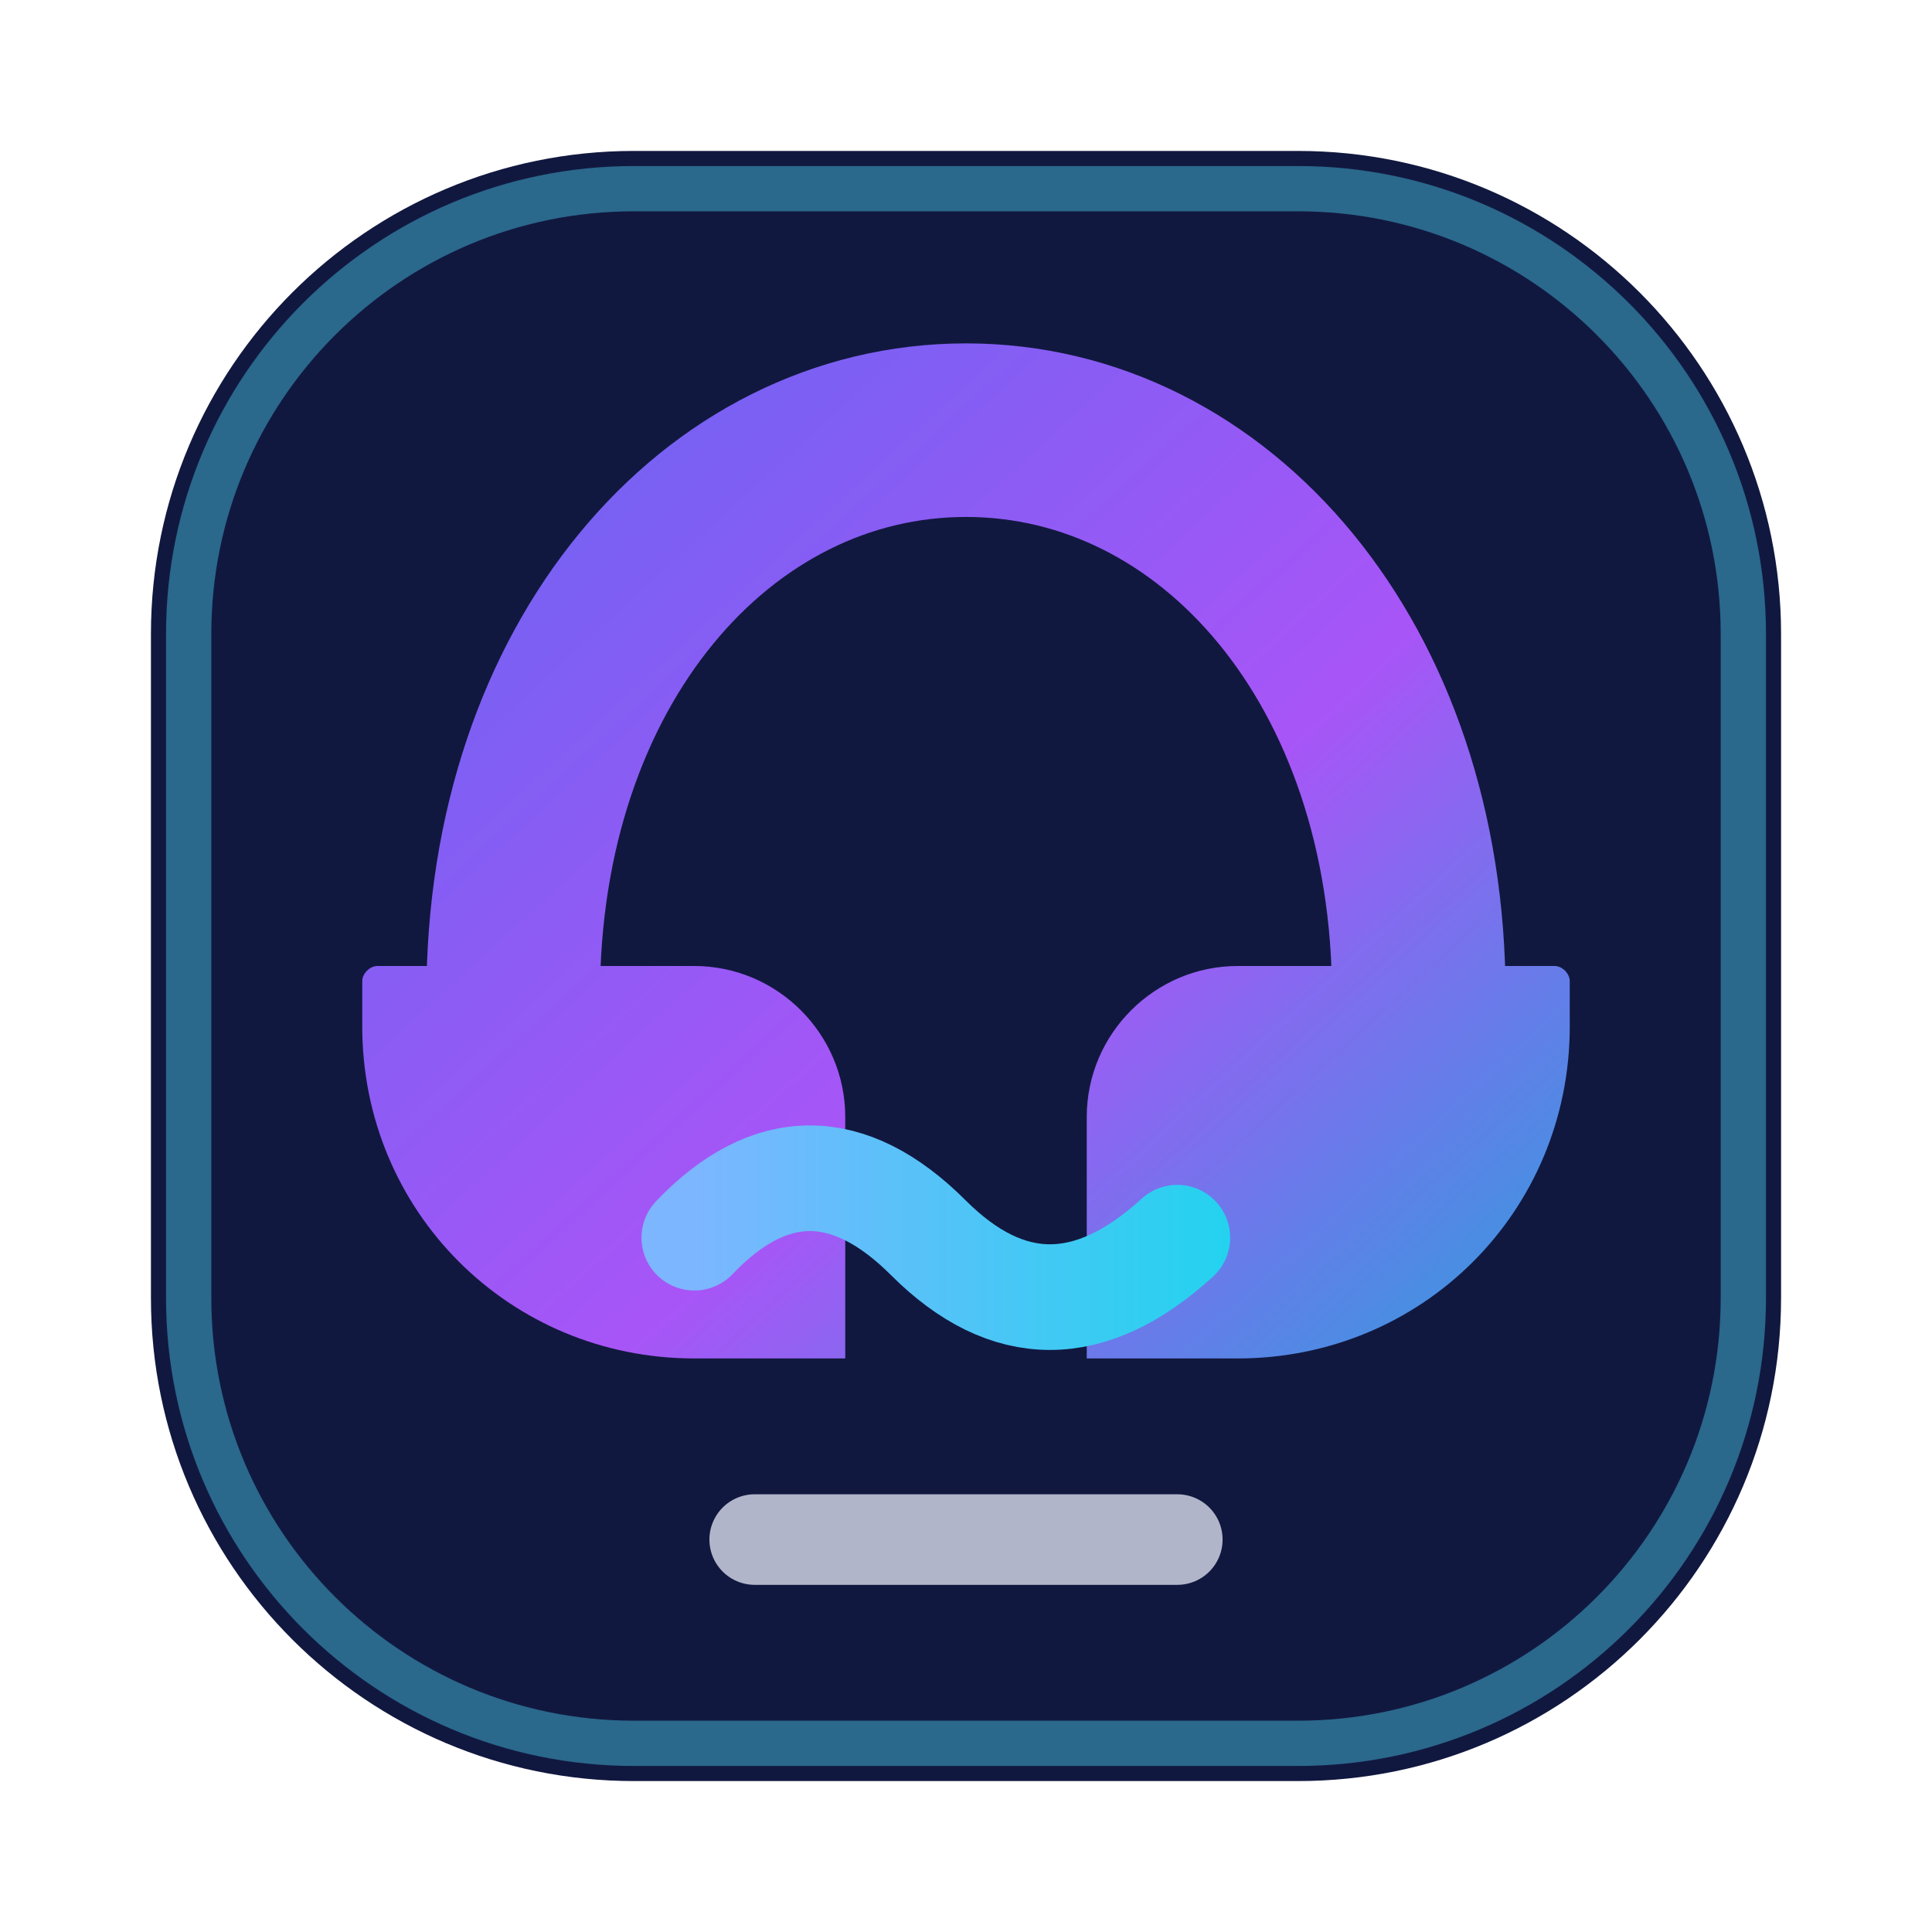
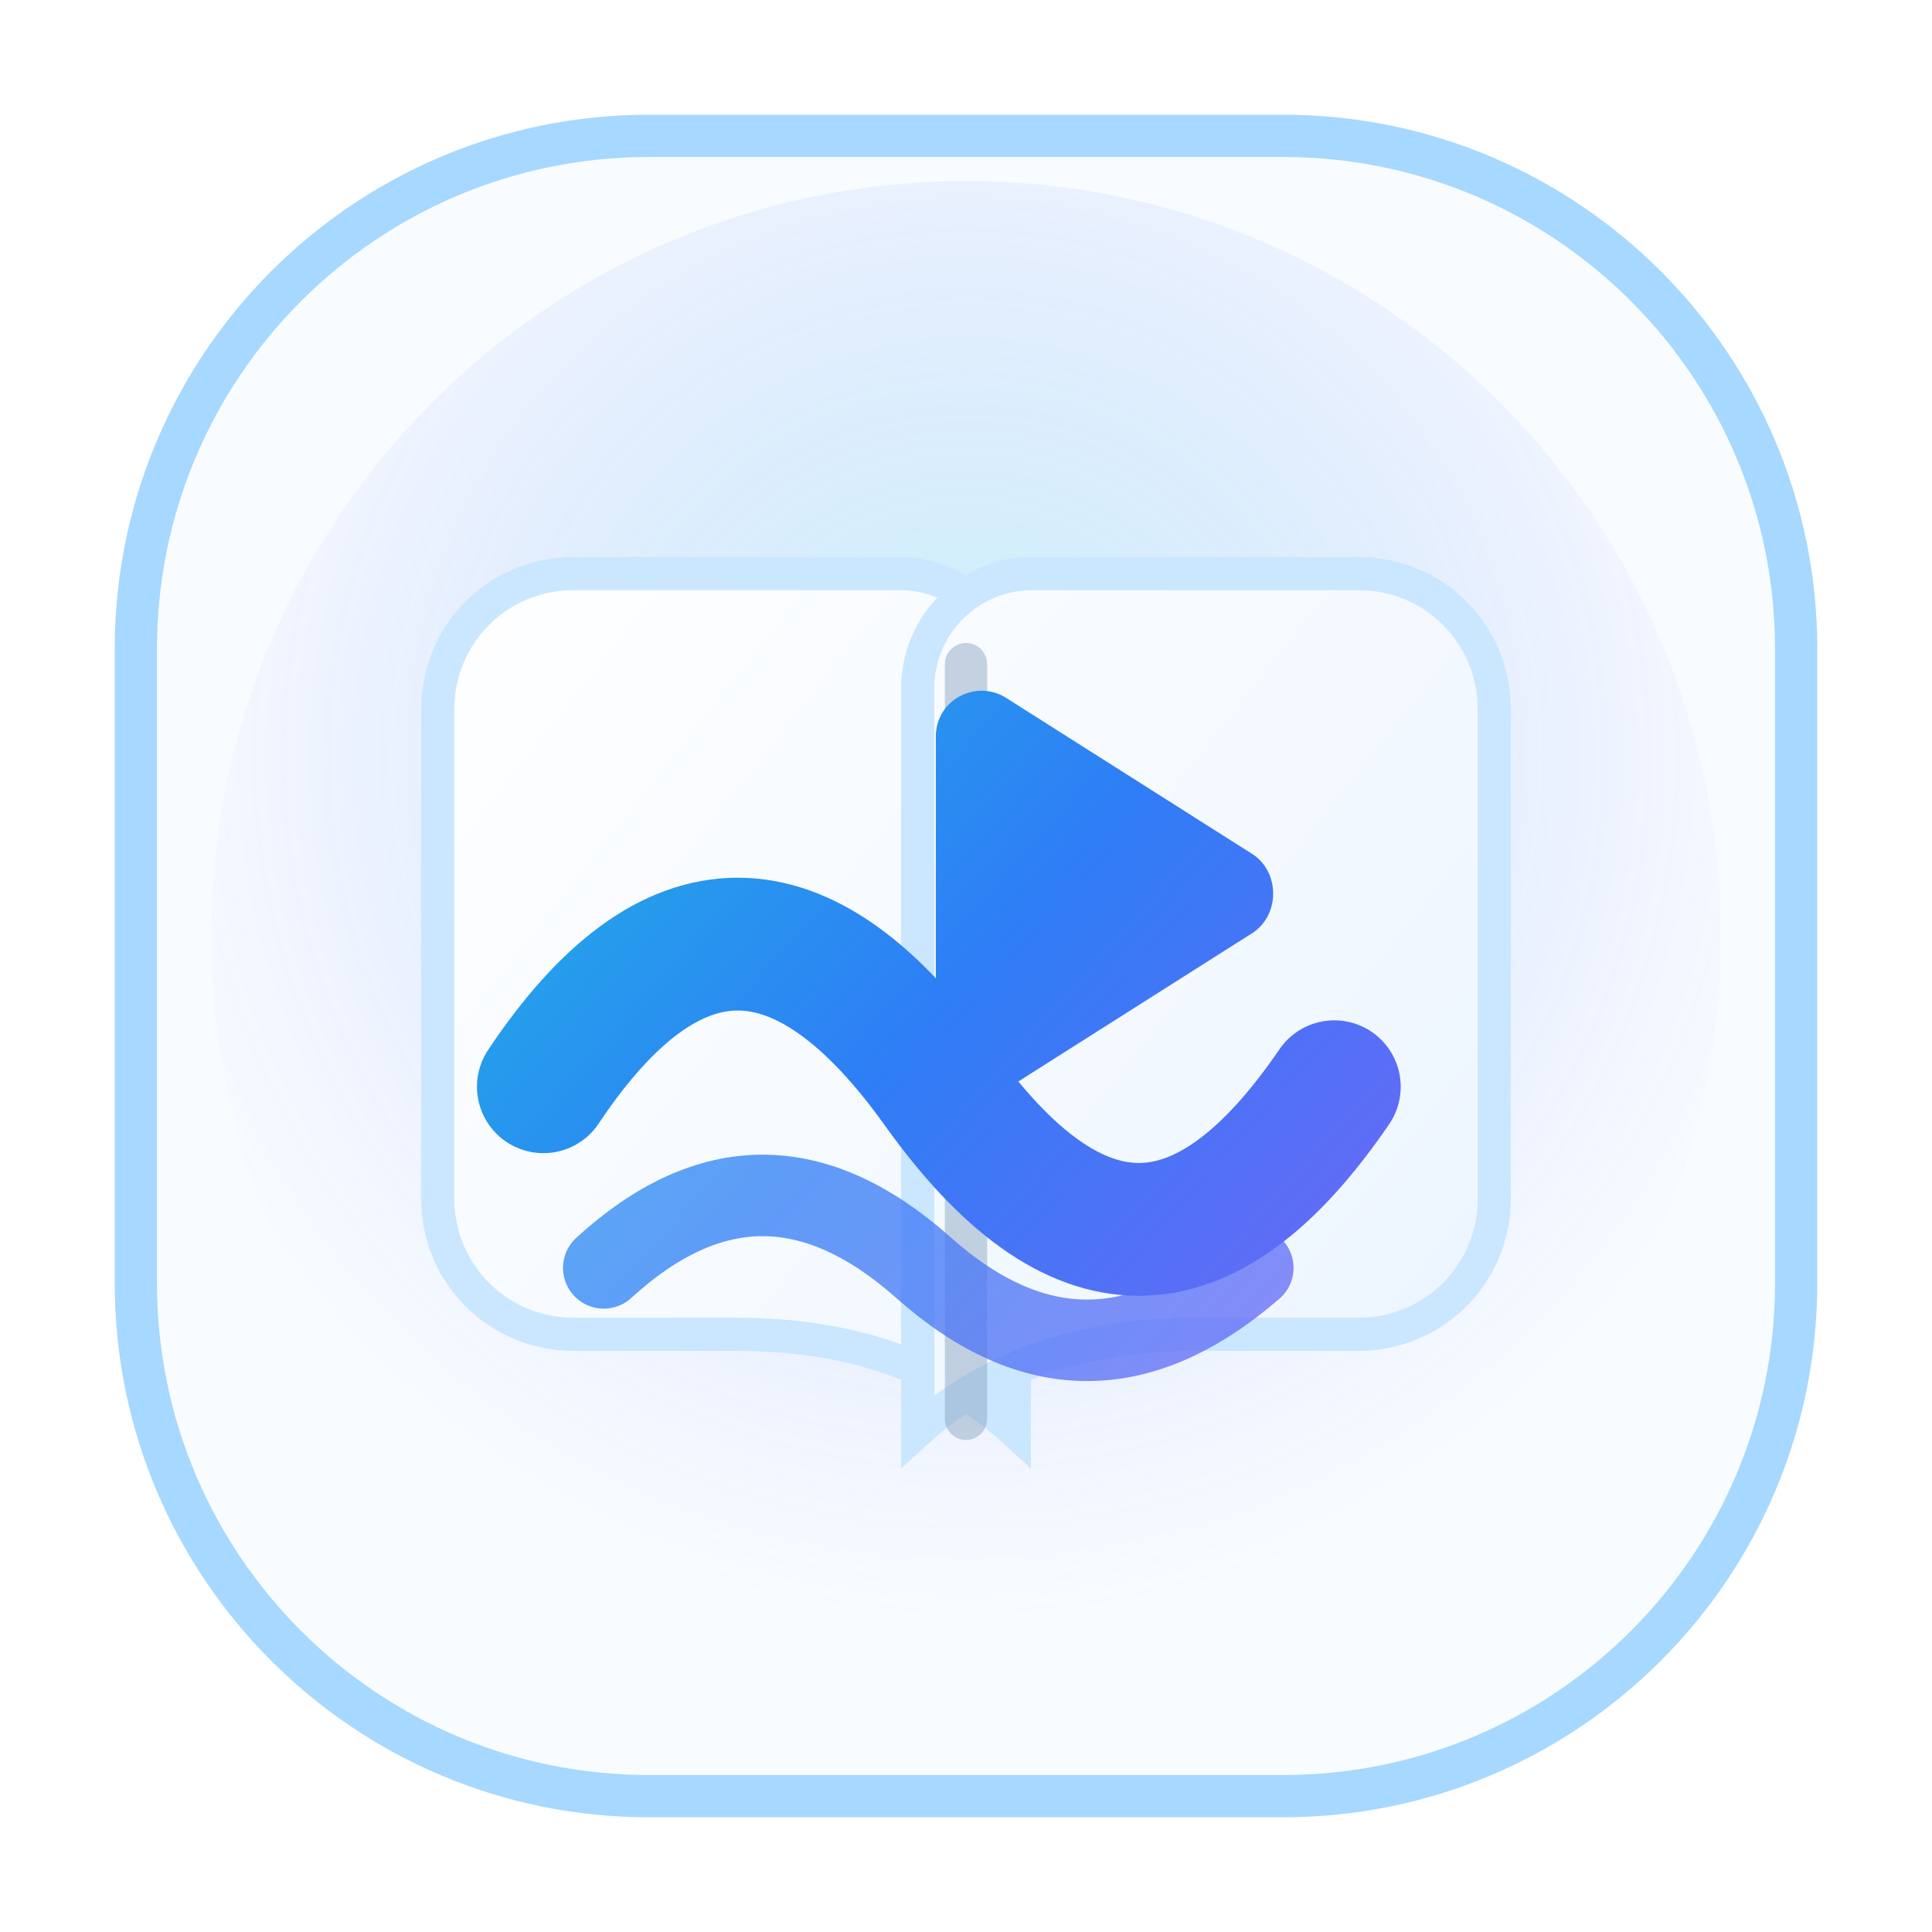
- <svg xmlns="http://www.w3.org/2000/svg" width="512" height="512" viewBox="0 0 512 512" fill="none">
+ <svg xmlns="http://www.w3.org/2000/svg" width="360" height="360" viewBox="0 0 64 64" fill="none">
  <defs>
-     <linearGradient id="markArc" x1="104" y1="78" x2="426" y2="430" gradientUnits="userSpaceOnUse">
-       <stop stop-color="#6366f1" />
-       <stop offset=".52" stop-color="#a855f7" />
-       <stop offset="1" stop-color="#06b6d4" />
+     <linearGradient id="mark" x1="14" y1="16" x2="52" y2="50" gradientUnits="userSpaceOnUse">
+       <stop offset="0" stop-color="#18c7df" />
+       <stop offset=".48" stop-color="#2f7df6" />
+       <stop offset="1" stop-color="#8b5cf6" />
    </linearGradient>
-     <linearGradient id="markWave" x1="184" y1="326" x2="328" y2="326" gradientUnits="userSpaceOnUse">
-       <stop stop-color="#7cb6ff" />
-       <stop offset="1" stop-color="#22d3ee" />
+     <linearGradient id="page" x1="13" y1="20" x2="51" y2="50" gradientUnits="userSpaceOnUse">
+       <stop offset="0" stop-color="#ffffff" />
+       <stop offset="1" stop-color="#eaf4ff" />
    </linearGradient>
+     <radialGradient id="glow" cx="50%" cy="38%" r="58%">
+       <stop offset="0" stop-color="#18c7df" stop-opacity=".22" />
+       <stop offset=".58" stop-color="#2f7df6" stop-opacity=".1" />
+       <stop offset="1" stop-color="#8b5cf6" stop-opacity="0" />
+     </radialGradient>
  </defs>
-   <rect x="40" y="40" width="432" height="432" rx="128" fill="#11183f" />
-   <rect x="50" y="50" width="412" height="412" rx="118" stroke="#4dd7f5" stroke-opacity=".42" stroke-width="12" />
-   <path d="M136 264c0-88 54-150 120-150s120 62 120 150" stroke="url(#markArc)" stroke-width="46" stroke-linecap="round" />
-   <path d="M136 256h48c22 0 40 18 40 40v64h-40c-49 0-88-39-88-88v-12c0-2 2-4 4-4h36Z" fill="url(#markArc)" />
-   <path d="M376 256h-48c-22 0-40 18-40 40v64h40c49 0 88-39 88-88v-12c0-2-2-4-4-4h-36Z" fill="url(#markArc)" />
-   <path d="M184 328c20-21 41-21 62 0s43 21 66 0" stroke="url(#markWave)" stroke-width="28" stroke-linecap="round" />
-   <path d="M200 408h112" stroke="#eef1ff" stroke-opacity=".72" stroke-width="24" stroke-linecap="round" />
+   <rect x="4.5" y="4.5" width="55" height="55" rx="17" fill="#f8fcff" stroke="#a7d8ff" stroke-width="1.4" />
+   <circle cx="32" cy="31" r="25" fill="url(#glow)" />
+   <path d="M14.5 23.5c0-2.5 2-4.5 4.5-4.5h10.8c2.1 0 3.8 1.7 3.8 3.8v24.6c-2.3-2.1-5.4-3.2-9.2-3.2H19c-2.5 0-4.5-2-4.5-4.5V23.5Z" fill="url(#page)" stroke="#cae7ff" stroke-width="1.1" />
+   <path d="M49.5 23.5c0-2.5-2-4.5-4.5-4.5H34.2c-2.1 0-3.8 1.7-3.8 3.8v24.6c2.3-2.1 5.4-3.2 9.2-3.2H45c2.5 0 4.5-2 4.5-4.5V23.5Z" fill="url(#page)" stroke="#cae7ff" stroke-width="1.1" />
+   <path d="M32 22v25" stroke="#8aa3bd" stroke-opacity=".48" stroke-width="1.4" stroke-linecap="round" />
+   <path d="M18 36c4.2-6.3 8.6-6.3 13.1 0s8.8 6.3 13.1 0" stroke="url(#mark)" stroke-width="4.4" stroke-linecap="round" stroke-linejoin="round" />
+   <path d="M20 42c3.5-3.2 7-3.2 10.6 0s7.2 3.2 10.9 0" stroke="url(#mark)" stroke-width="2.7" stroke-linecap="round" stroke-linejoin="round" opacity=".76" />
+   <path d="M31 24.4c0-1.2 1.3-1.9 2.3-1.3l8.2 5.2c.9.6.9 2 0 2.6l-8.2 5.2c-1 .6-2.3-.1-2.3-1.3V24.4Z" fill="url(#mark)" />
</svg>
